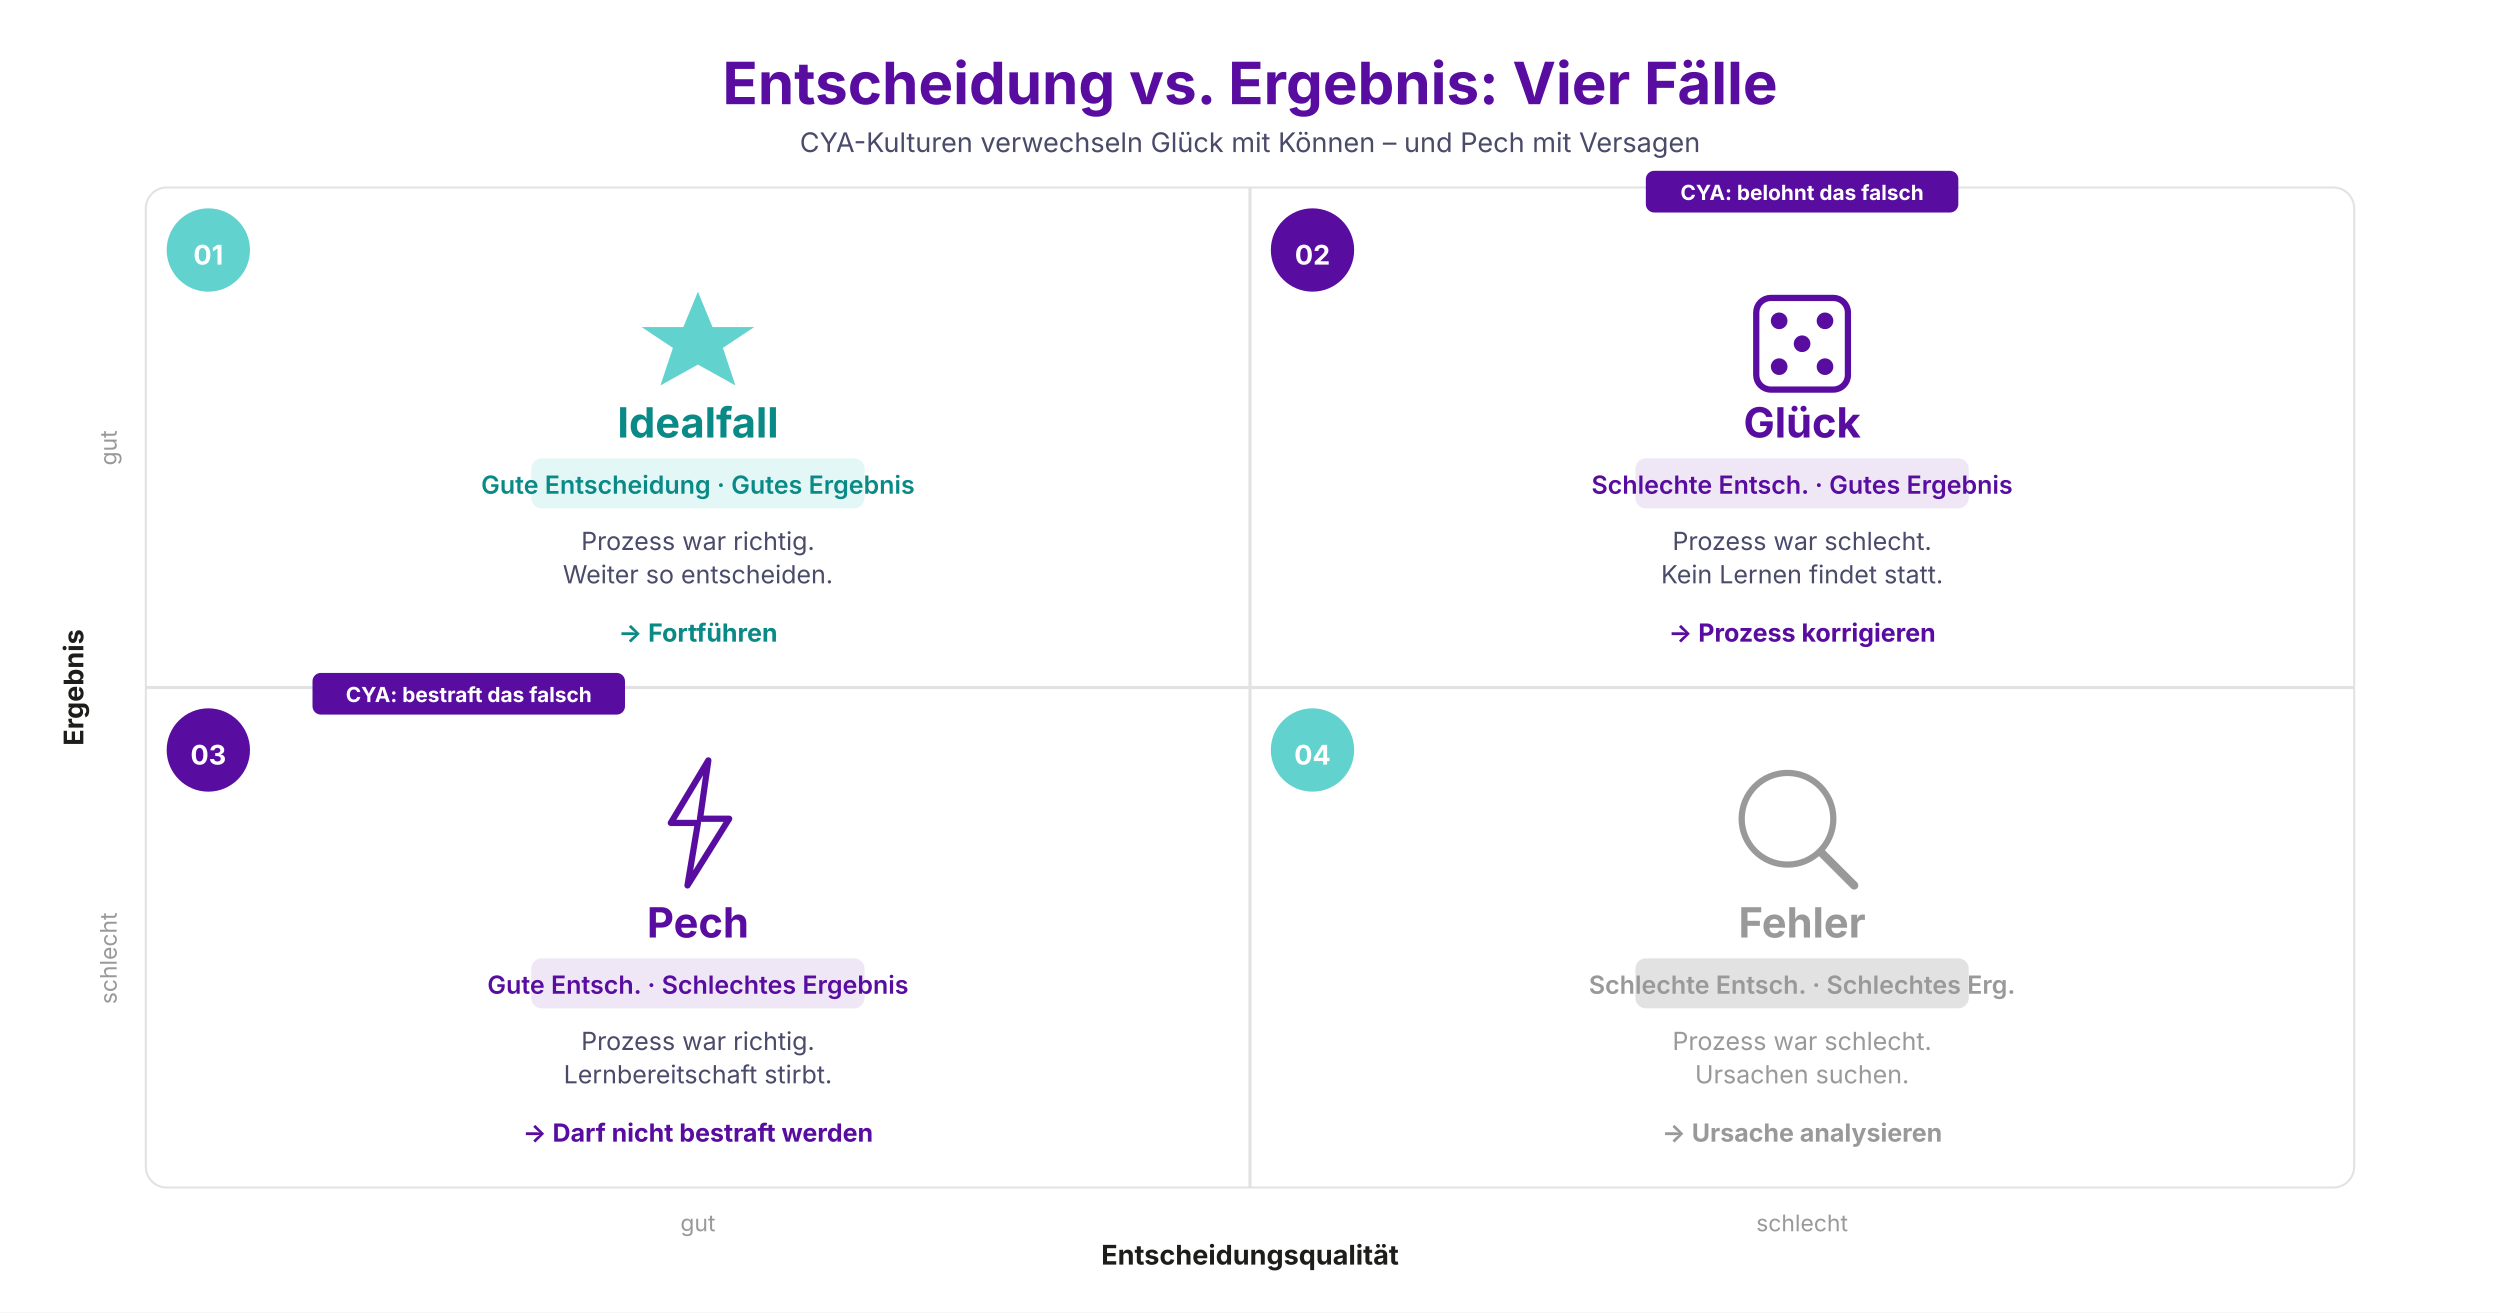
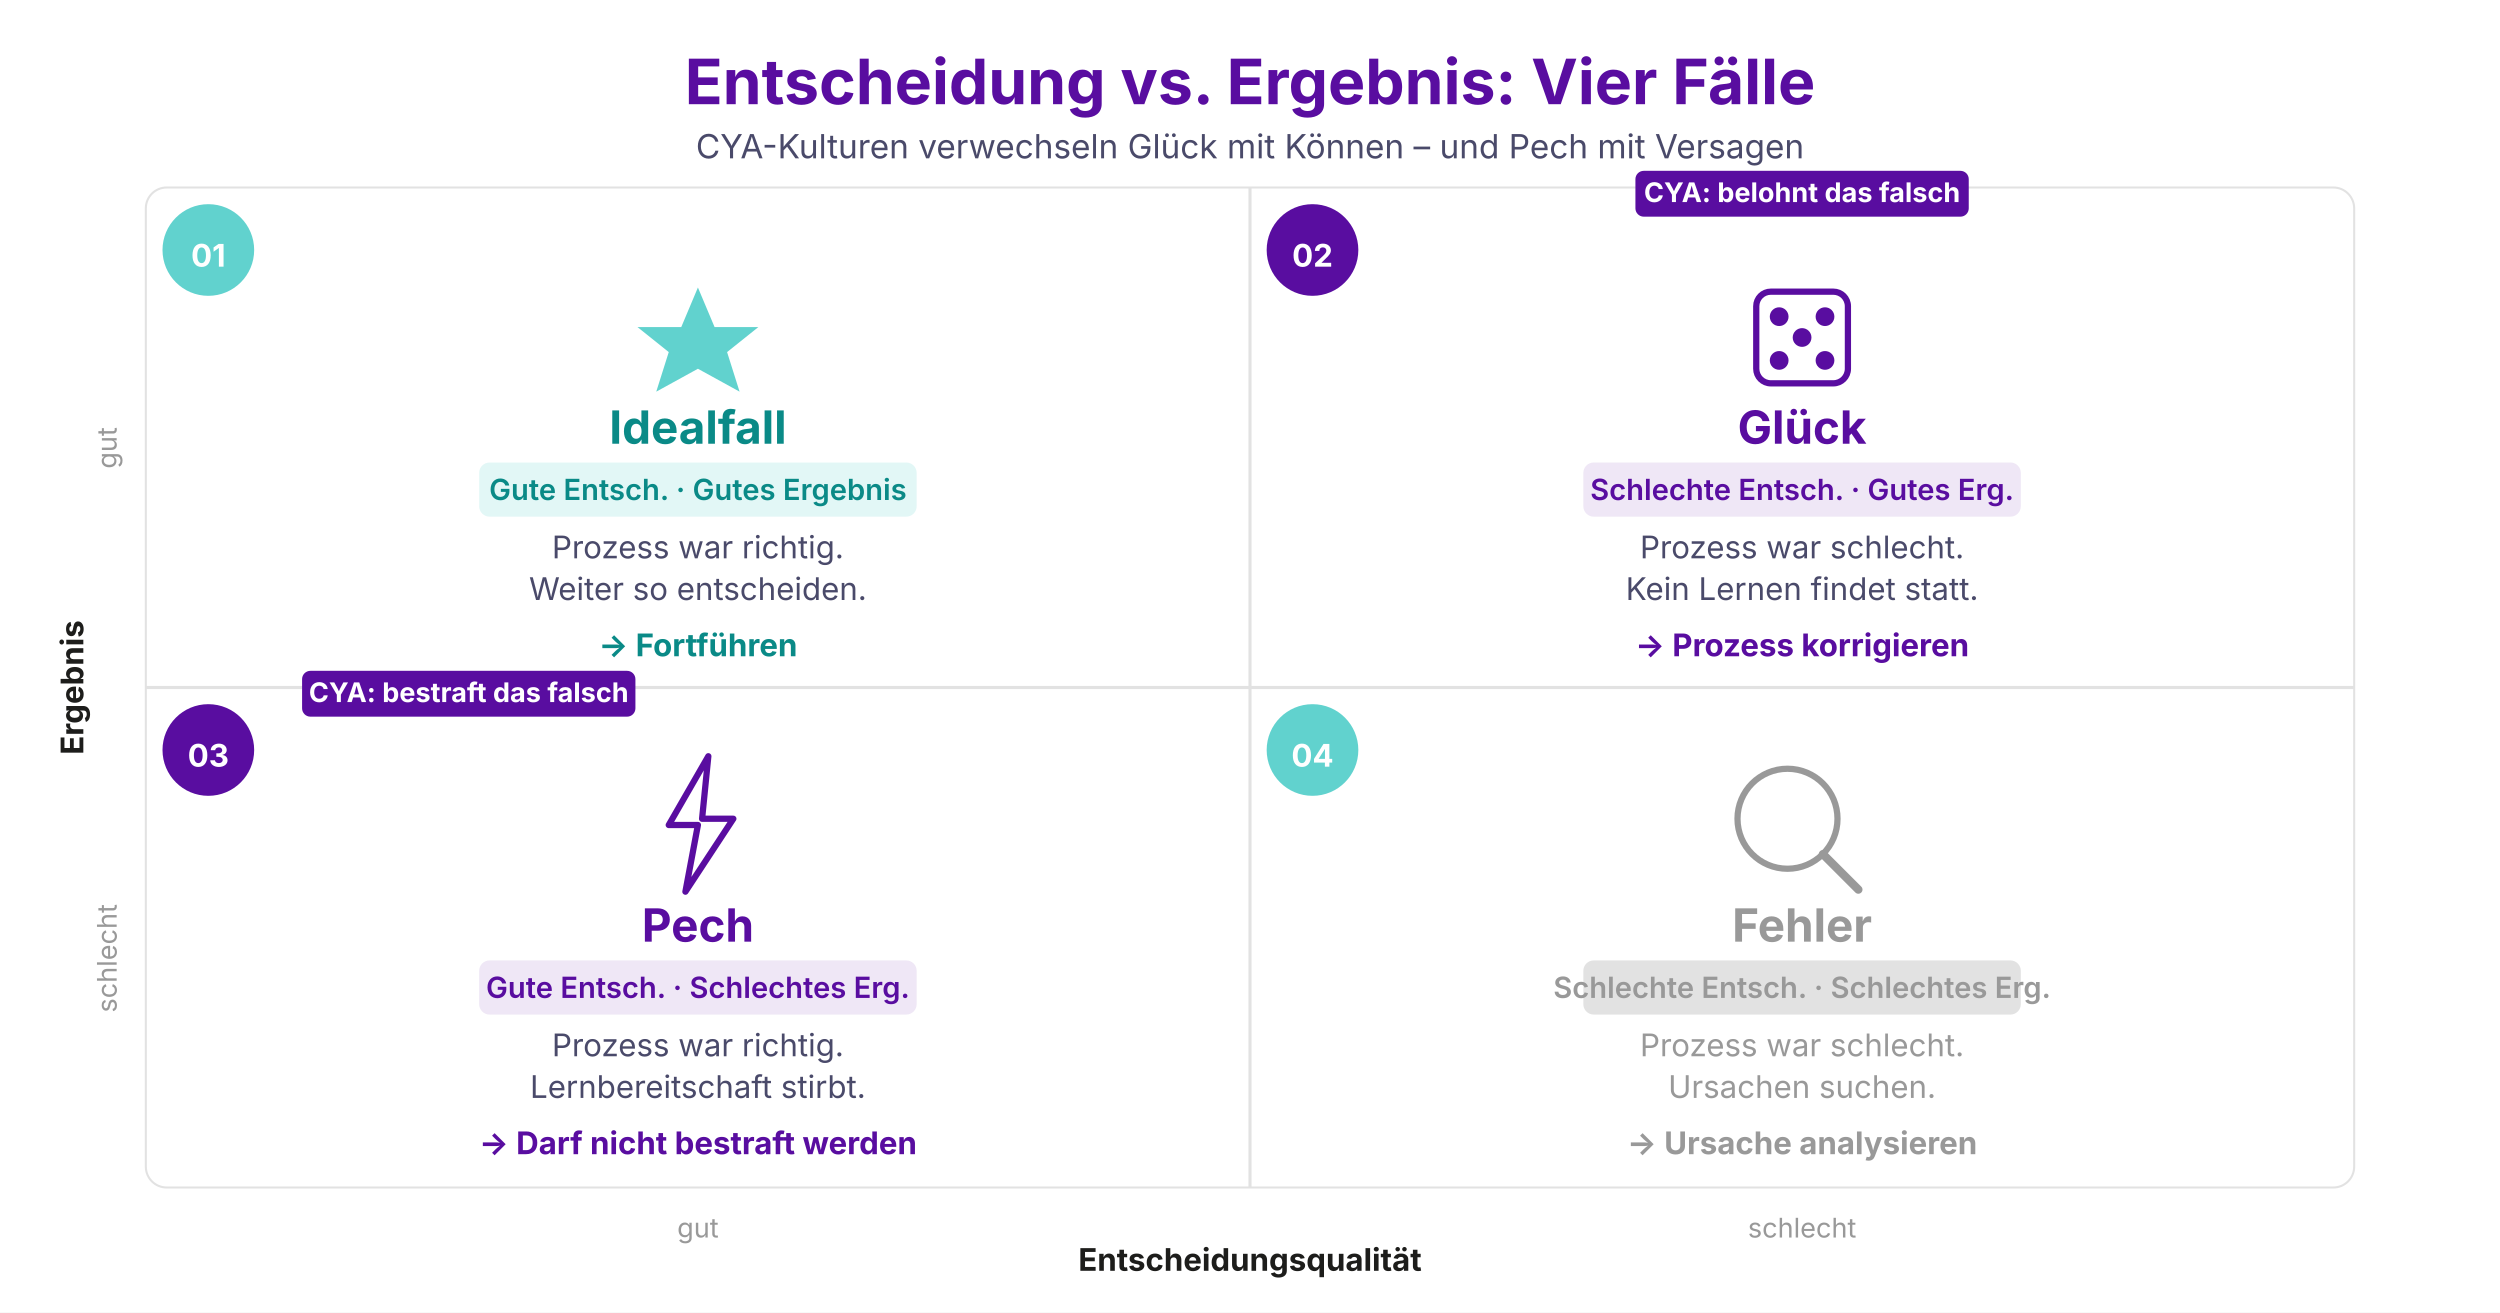
<svg xmlns="http://www.w3.org/2000/svg" viewBox="0 0 1200 630" width="1200" height="630">
  <defs>
    <style>text { font-family: "Titillium Web", Inter, Arial, sans-serif; }</style>
  </defs>
  <rect width="1200" height="630" fill="#FFFFFF" />
-   <text x="600" y="50" text-anchor="middle" font-size="28" font-weight="700" fill="#590DA0" font-family="'Public Sans', Inter, Arial, sans-serif">Entscheidung vs. Ergebnis: Vier Fälle</text>
-   <text x="600" y="73" text-anchor="middle" font-size="13" fill="#4A4A6A">CYA-Kulturen verwechseln Glück mit Können – und Pech mit Versagen</text>
-   <text x="40" y="330" text-anchor="middle" font-size="13" font-weight="700" fill="#1D1D1B" transform="rotate(-90,40,330)">Ergebnis</text>
-   <text x="56" y="215" text-anchor="middle" font-size="11" fill="#999999" transform="rotate(-90,56,215)">gut</text>
-   <text x="56" y="460" text-anchor="middle" font-size="11" fill="#999999" transform="rotate(-90,56,460)">schlecht</text>
-   <text x="600" y="607" text-anchor="middle" font-size="13" font-weight="700" fill="#1D1D1B">Entscheidungsqualität</text>
-   <text x="335" y="591" text-anchor="middle" font-size="11" fill="#999999">gut</text>
-   <text x="865" y="591" text-anchor="middle" font-size="11" fill="#999999">schlecht</text>
+   <text x="600" y="50" text-anchor="middle" font-size="30" font-weight="700" fill="#590DA0" font-family="'Public Sans', Inter, Arial, sans-serif">Entscheidung vs. Ergebnis: Vier Fälle</text>
+   <text x="600" y="76" text-anchor="middle" font-size="16" fill="#4A4A6A">CYA-Kulturen verwechseln Glück mit Können – und Pech mit Versagen</text>
+   <text x="40" y="330" text-anchor="middle" font-size="15" font-weight="700" fill="#1D1D1B" transform="rotate(-90,40,330)">Ergebnis</text>
+   <text x="56" y="215" text-anchor="middle" font-size="13" fill="#999999" transform="rotate(-90,56,215)">gut</text>
+   <text x="56" y="460" text-anchor="middle" font-size="13" fill="#999999" transform="rotate(-90,56,460)">schlecht</text>
+   <text x="600" y="610" text-anchor="middle" font-size="15" font-weight="700" fill="#1D1D1B">Entscheidungsqualität</text>
+   <text x="335" y="594" text-anchor="middle" font-size="13" fill="#999999">gut</text>
+   <text x="865" y="594" text-anchor="middle" font-size="13" fill="#999999">schlecht</text>
  <rect x="70" y="90" width="1060" height="480" rx="10" fill="none" stroke="#E2E2E2" stroke-width="1" />
  <line x1="600" y1="90" x2="600" y2="570" stroke="#E2E2E2" stroke-width="1.5" />
  <line x1="70" y1="330" x2="1130" y2="330" stroke="#E2E2E2" stroke-width="1.5" />
-   <circle cx="100" cy="120" r="20" fill="#61D2CE" />
-   <text x="100" y="127" text-anchor="middle" font-size="13" font-weight="700" fill="#FFFFFF">01</text>
-   <polygon points="335,140 342,157 362,157 347,167 353,185 335,175 317,185 323,167 308,157 328,157" fill="#61D2CE" />
-   <text x="335" y="210" text-anchor="middle" font-size="20" font-weight="700" fill="#0A8A87">Idealfall</text>
-   <rect x="255" y="220" width="160" height="24" rx="5" fill="#61D2CE" opacity="0.18" />
-   <text x="335" y="237" text-anchor="middle" font-size="12" font-weight="600" fill="#0A8A87">Gute Entscheidung · Gutes Ergebnis</text>
-   <text x="335" y="264" text-anchor="middle" font-size="12" fill="#4A4A6A">Prozess war richtig.</text>
-   <text x="335" y="280" text-anchor="middle" font-size="12" fill="#4A4A6A">Weiter so entscheiden.</text>
-   <text x="335" y="308" text-anchor="middle" font-size="12" font-weight="700" fill="#0A8A87">→ Fortführen</text>
-   <circle cx="630" cy="120" r="20" fill="#590DA0" />
-   <text x="630" y="127" text-anchor="middle" font-size="13" font-weight="700" fill="#FFFFFF">02</text>
-   <rect x="843" y="143" width="44" height="44" rx="7" fill="none" stroke="#590DA0" stroke-width="3" />
-   <circle cx="854" cy="154" r="4" fill="#590DA0" />
-   <circle cx="876" cy="154" r="4" fill="#590DA0" />
-   <circle cx="865" cy="165" r="4" fill="#590DA0" />
-   <circle cx="854" cy="176" r="4" fill="#590DA0" />
-   <circle cx="876" cy="176" r="4" fill="#590DA0" />
-   <rect x="790" y="82" width="150" height="20" rx="4" fill="#590DA0" />
-   <text x="865" y="96" text-anchor="middle" font-size="10" font-weight="700" fill="#FFFFFF">CYA: belohnt das falsch</text>
-   <text x="865" y="210" text-anchor="middle" font-size="20" font-weight="700" fill="#590DA0">Glück</text>
-   <rect x="785" y="220" width="160" height="24" rx="5" fill="#590DA0" opacity="0.1" />
-   <text x="865" y="237" text-anchor="middle" font-size="12" font-weight="600" fill="#590DA0">Schlechte Entsch. · Gutes Ergebnis</text>
-   <text x="865" y="264" text-anchor="middle" font-size="12" fill="#4A4A6A">Prozess war schlecht.</text>
-   <text x="865" y="280" text-anchor="middle" font-size="12" fill="#4A4A6A">Kein Lernen findet statt.</text>
-   <text x="865" y="308" text-anchor="middle" font-size="12" font-weight="700" fill="#590DA0">→ Prozess korrigieren</text>
-   <circle cx="100" cy="360" r="20" fill="#590DA0" />
-   <text x="100" y="367" text-anchor="middle" font-size="13" font-weight="700" fill="#FFFFFF">03</text>
-   <polygon points="340,365 322,395 335,395 330,425 350,393 336,393" fill="none" stroke="#590DA0" stroke-width="3" stroke-linejoin="round" />
-   <rect x="150" y="323" width="150" height="20" rx="4" fill="#590DA0" />
-   <text x="225" y="337" text-anchor="middle" font-size="10" font-weight="700" fill="#FFFFFF">CYA: bestraft das falsch</text>
-   <text x="335" y="450" text-anchor="middle" font-size="20" font-weight="700" fill="#590DA0">Pech</text>
-   <rect x="255" y="460" width="160" height="24" rx="5" fill="#590DA0" opacity="0.1" />
-   <text x="335" y="477" text-anchor="middle" font-size="12" font-weight="600" fill="#590DA0">Gute Entsch. · Schlechtes Ergebnis</text>
-   <text x="335" y="504" text-anchor="middle" font-size="12" fill="#4A4A6A">Prozess war richtig.</text>
-   <text x="335" y="520" text-anchor="middle" font-size="12" fill="#4A4A6A">Lernbereitschaft stirbt.</text>
-   <text x="335" y="548" text-anchor="middle" font-size="12" font-weight="700" fill="#590DA0">→ Darf nicht bestraft werden</text>
-   <circle cx="630" cy="360" r="20" fill="#61D2CE" />
-   <text x="630" y="367" text-anchor="middle" font-size="13" font-weight="700" fill="#FFFFFF">04</text>
-   <circle cx="858" cy="393" r="22" fill="none" stroke="#999999" stroke-width="3" />
-   <line x1="874" y1="409" x2="890" y2="425" stroke="#999999" stroke-width="4" stroke-linecap="round" />
-   <text x="865" y="450" text-anchor="middle" font-size="20" font-weight="700" fill="#999999">Fehler</text>
-   <rect x="785" y="460" width="160" height="24" rx="5" fill="#E2E2E2" />
-   <text x="865" y="477" text-anchor="middle" font-size="12" font-weight="600" fill="#999999">Schlechte Entsch. · Schlechtes Erg.</text>
-   <text x="865" y="504" text-anchor="middle" font-size="12" fill="#999999">Prozess war schlecht.</text>
-   <text x="865" y="520" text-anchor="middle" font-size="12" fill="#999999">Ursachen suchen.</text>
-   <text x="865" y="548" text-anchor="middle" font-size="12" font-weight="700" fill="#999999">→ Ursache analysieren</text>
+   <circle cx="100" cy="120" r="22" fill="#61D2CE" />
+   <text x="100" y="128" text-anchor="middle" font-size="15" font-weight="700" fill="#FFFFFF">01</text>
+   <polygon points="335,138 343,157 364,157 349,169 355,188 335,177 315,188 321,169 306,157 327,157" fill="#61D2CE" />
+   <text x="335" y="213" text-anchor="middle" font-size="22" font-weight="700" fill="#0A8A87">Idealfall</text>
+   <rect x="230" y="222" width="210" height="26" rx="5" fill="#61D2CE" opacity="0.18" />
+   <text x="335" y="240" text-anchor="middle" font-size="14" font-weight="600" fill="#0A8A87">Gute Entsch. · Gutes Ergebnis</text>
+   <text x="335" y="268" text-anchor="middle" font-size="15" fill="#4A4A6A">Prozess war richtig.</text>
+   <text x="335" y="288" text-anchor="middle" font-size="15" fill="#4A4A6A">Weiter so entscheiden.</text>
+   <text x="335" y="315" text-anchor="middle" font-size="15" font-weight="700" fill="#0A8A87">→ Fortführen</text>
+   <circle cx="630" cy="120" r="22" fill="#590DA0" />
+   <text x="630" y="128" text-anchor="middle" font-size="15" font-weight="700" fill="#FFFFFF">02</text>
+   <rect x="843" y="140" width="44" height="44" rx="7" fill="none" stroke="#590DA0" stroke-width="3" />
+   <circle cx="854" cy="152" r="4.5" fill="#590DA0" />
+   <circle cx="876" cy="152" r="4.5" fill="#590DA0" />
+   <circle cx="865" cy="162" r="4.5" fill="#590DA0" />
+   <circle cx="854" cy="173" r="4.5" fill="#590DA0" />
+   <circle cx="876" cy="173" r="4.5" fill="#590DA0" />
+   <rect x="785" y="82" width="160" height="22" rx="4" fill="#590DA0" />
+   <text x="865" y="97" text-anchor="middle" font-size="13" font-weight="700" fill="#FFFFFF">CYA: belohnt das falsch</text>
+   <text x="865" y="213" text-anchor="middle" font-size="22" font-weight="700" fill="#590DA0">Glück</text>
+   <rect x="760" y="222" width="210" height="26" rx="5" fill="#590DA0" opacity="0.1" />
+   <text x="865" y="240" text-anchor="middle" font-size="14" font-weight="600" fill="#590DA0">Schlechte Entsch. · Gutes Erg.</text>
+   <text x="865" y="268" text-anchor="middle" font-size="15" fill="#4A4A6A">Prozess war schlecht.</text>
+   <text x="865" y="288" text-anchor="middle" font-size="15" fill="#4A4A6A">Kein Lernen findet statt.</text>
+   <text x="865" y="315" text-anchor="middle" font-size="15" font-weight="700" fill="#590DA0">→ Prozess korrigieren</text>
+   <circle cx="100" cy="360" r="22" fill="#590DA0" />
+   <text x="100" y="368" text-anchor="middle" font-size="15" font-weight="700" fill="#FFFFFF">03</text>
+   <polygon points="340,363 321,396 335,396 329,428 352,393 337,393" fill="none" stroke="#590DA0" stroke-width="3" stroke-linejoin="round" />
+   <rect x="145" y="322" width="160" height="22" rx="4" fill="#590DA0" />
+   <text x="225" y="337" text-anchor="middle" font-size="13" font-weight="700" fill="#FFFFFF">CYA: bestraft das falsch</text>
+   <text x="335" y="452" text-anchor="middle" font-size="22" font-weight="700" fill="#590DA0">Pech</text>
+   <rect x="230" y="461" width="210" height="26" rx="5" fill="#590DA0" opacity="0.1" />
+   <text x="335" y="479" text-anchor="middle" font-size="14" font-weight="600" fill="#590DA0">Gute Entsch. · Schlechtes Erg.</text>
+   <text x="335" y="507" text-anchor="middle" font-size="15" fill="#4A4A6A">Prozess war richtig.</text>
+   <text x="335" y="527" text-anchor="middle" font-size="15" fill="#4A4A6A">Lernbereitschaft stirbt.</text>
+   <text x="335" y="554" text-anchor="middle" font-size="15" font-weight="700" fill="#590DA0">→ Darf nicht bestraft werden</text>
+   <circle cx="630" cy="360" r="22" fill="#61D2CE" />
+   <text x="630" y="368" text-anchor="middle" font-size="15" font-weight="700" fill="#FFFFFF">04</text>
+   <circle cx="858" cy="393" r="24" fill="none" stroke="#999999" stroke-width="3" />
+   <line x1="875" y1="410" x2="892" y2="427" stroke="#999999" stroke-width="4" stroke-linecap="round" />
+   <text x="865" y="452" text-anchor="middle" font-size="22" font-weight="700" fill="#999999">Fehler</text>
+   <rect x="760" y="461" width="210" height="26" rx="5" fill="#E2E2E2" />
+   <text x="865" y="479" text-anchor="middle" font-size="14" font-weight="600" fill="#999999">Schlechte Entsch. · Schlechtes Erg.</text>
+   <text x="865" y="507" text-anchor="middle" font-size="15" fill="#999999">Prozess war schlecht.</text>
+   <text x="865" y="527" text-anchor="middle" font-size="15" fill="#999999">Ursachen suchen.</text>
+   <text x="865" y="554" text-anchor="middle" font-size="15" font-weight="700" fill="#999999">→ Ursache analysieren</text>
</svg>
